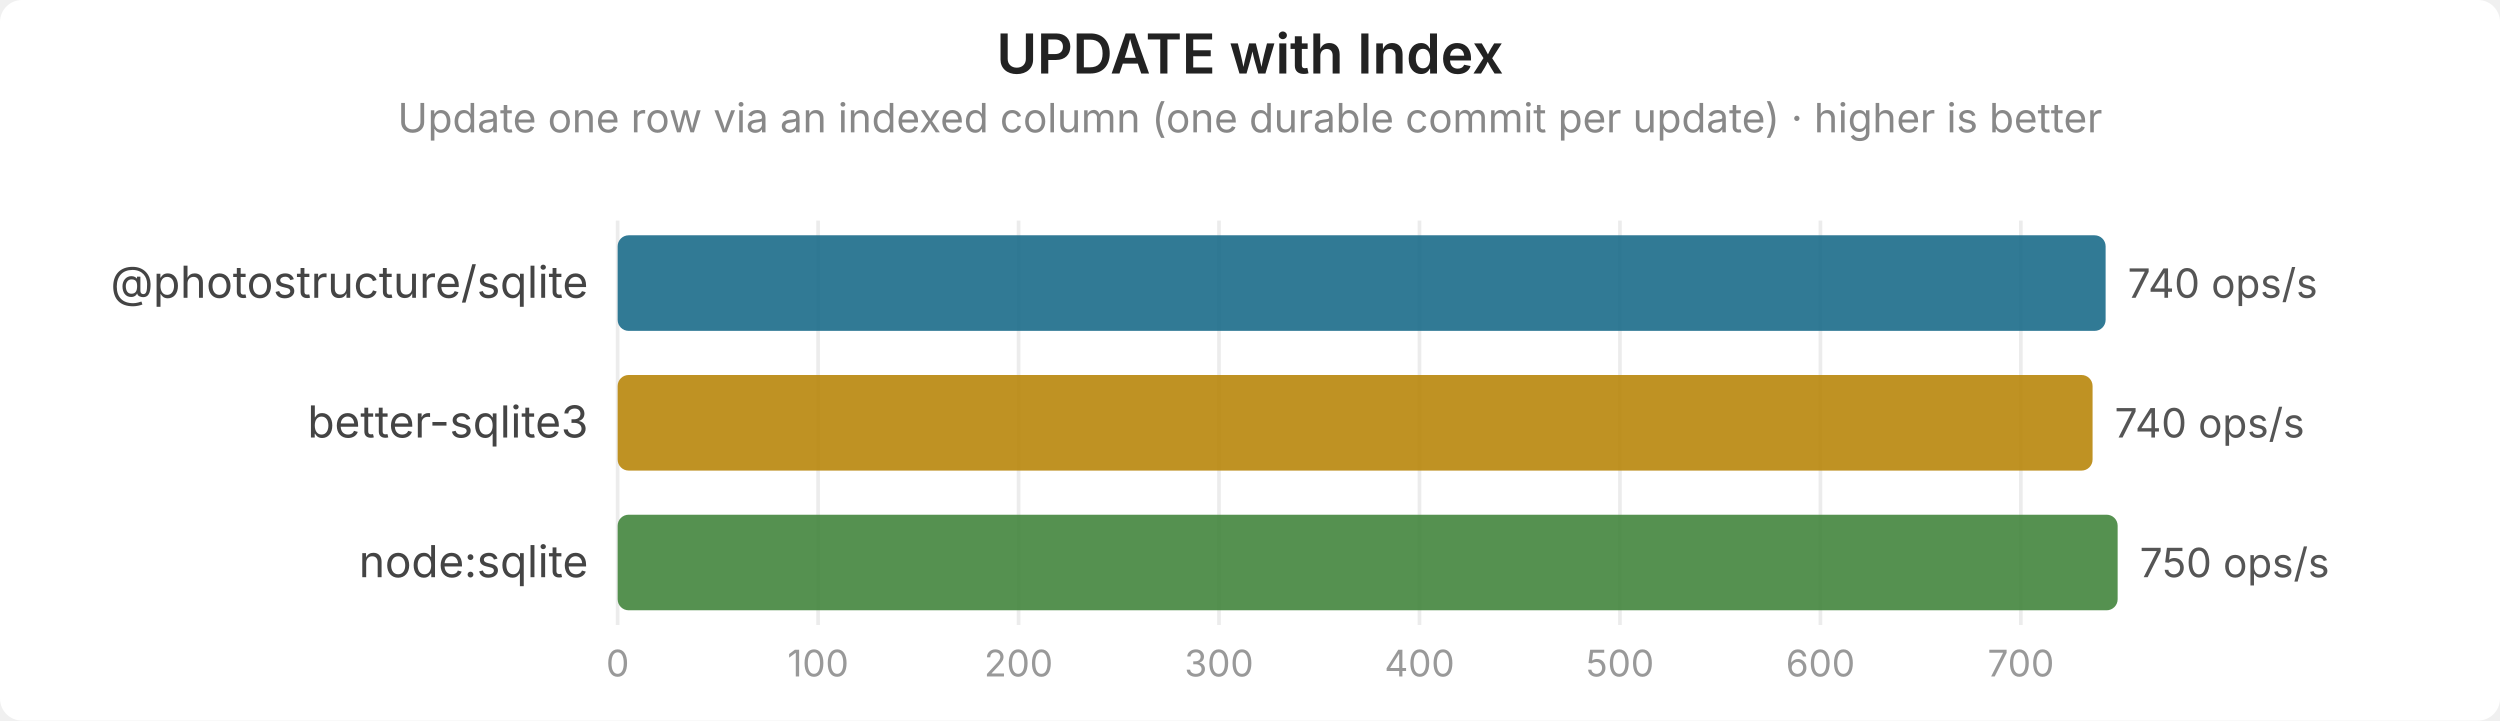
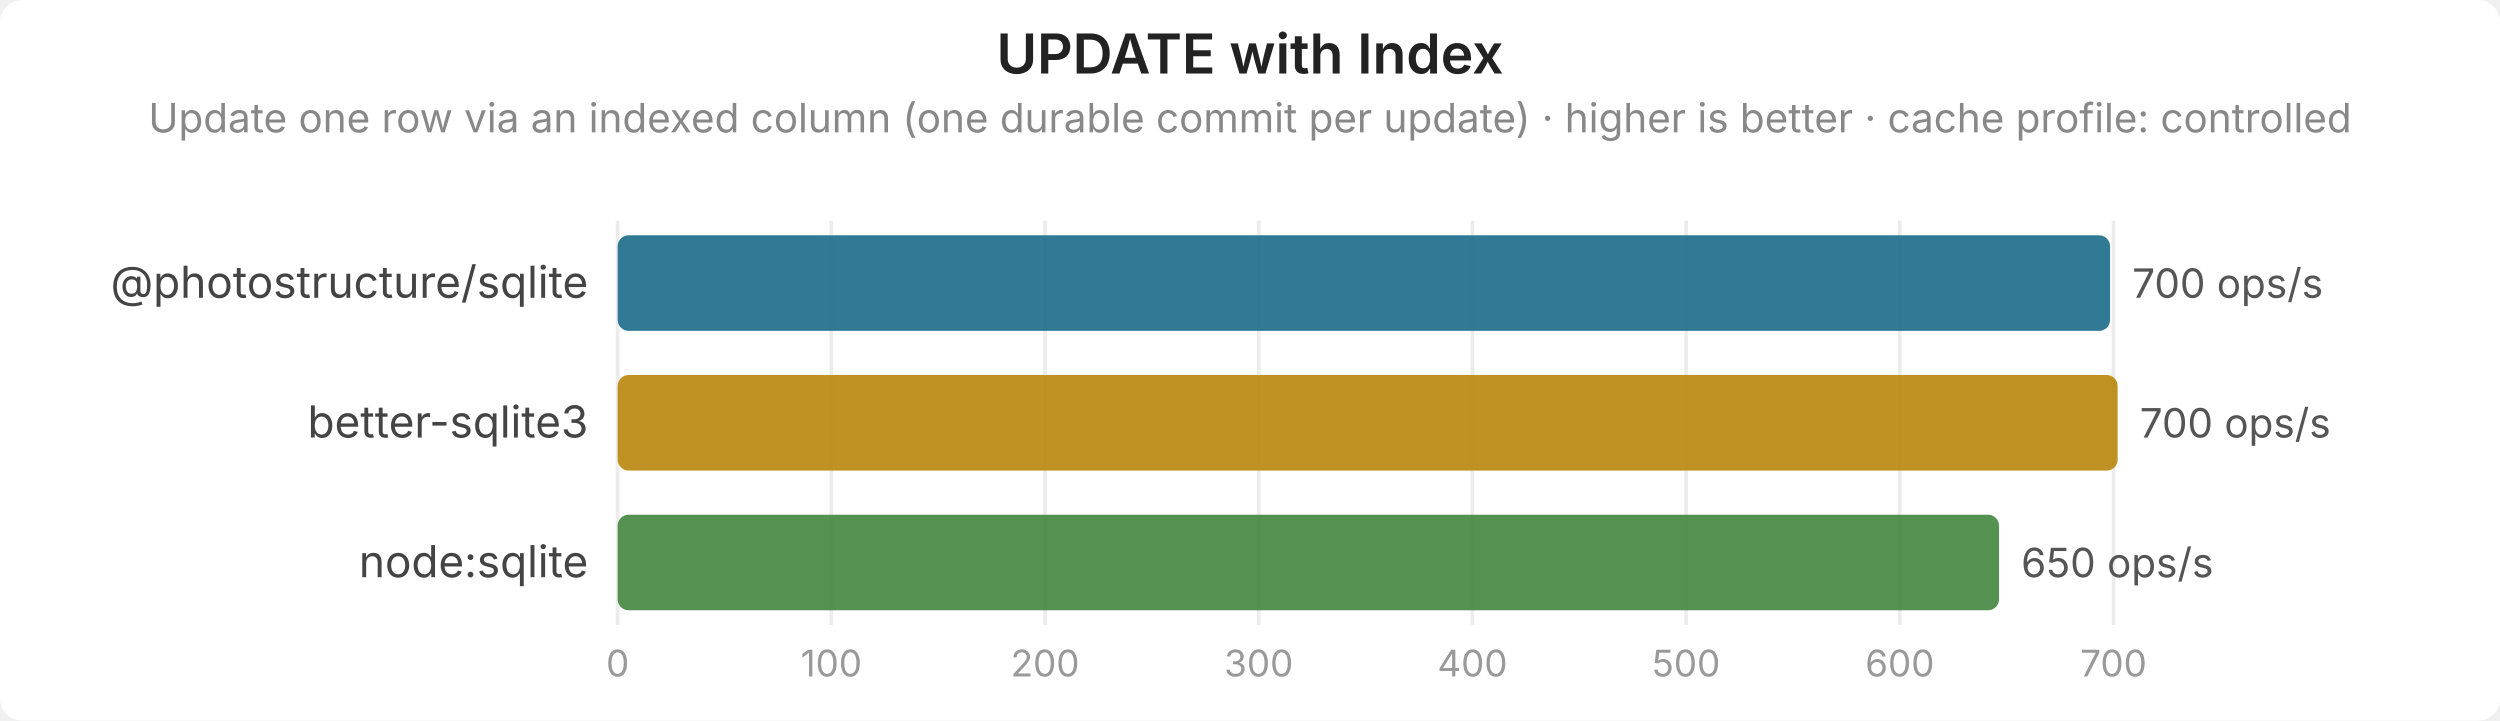
<svg xmlns="http://www.w3.org/2000/svg" viewBox="0 0 680 196" role="img" font-family="system-ui, -apple-system, 'Segoe UI', sans-serif">
  <rect width="680" height="196" fill="#fff" rx="6" />
  <text x="340" y="20" text-anchor="middle" font-size="15" font-weight="600" fill="#222">UPDATE with Index</text>
-   <text x="340" y="36" text-anchor="middle" font-size="11" fill="#888">Update one row via an indexed column (one durable commit per update) · higher is better</text>
+   <text x="340" y="36" text-anchor="middle" font-size="11" fill="#888">Update one row via an indexed column (one durable commit per update) · higher is better · cache profile: controlled</text>
  <line x1="168" y1="60" x2="168" y2="170" stroke="#ececec" stroke-width="1" />
-   <line x1="222.52" y1="60" x2="222.52" y2="170" stroke="#ececec" stroke-width="1" />
-   <line x1="277.05" y1="60" x2="277.05" y2="170" stroke="#ececec" stroke-width="1" />
-   <line x1="331.57" y1="60" x2="331.57" y2="170" stroke="#ececec" stroke-width="1" />
-   <line x1="386.1" y1="60" x2="386.1" y2="170" stroke="#ececec" stroke-width="1" />
-   <line x1="440.62" y1="60" x2="440.62" y2="170" stroke="#ececec" stroke-width="1" />
-   <line x1="495.15" y1="60" x2="495.15" y2="170" stroke="#ececec" stroke-width="1" />
-   <line x1="549.67" y1="60" x2="549.67" y2="170" stroke="#ececec" stroke-width="1" />
+   <line x1="226.12" y1="60" x2="226.12" y2="170" stroke="#ececec" stroke-width="1" />
+   <line x1="284.25" y1="60" x2="284.25" y2="170" stroke="#ececec" stroke-width="1" />
+   <line x1="342.37" y1="60" x2="342.37" y2="170" stroke="#ececec" stroke-width="1" />
+   <line x1="400.5" y1="60" x2="400.5" y2="170" stroke="#ececec" stroke-width="1" />
+   <line x1="458.62" y1="60" x2="458.62" y2="170" stroke="#ececec" stroke-width="1" />
+   <line x1="516.74" y1="60" x2="516.74" y2="170" stroke="#ececec" stroke-width="1" />
+   <line x1="574.87" y1="60" x2="574.87" y2="170" stroke="#ececec" stroke-width="1" />
  <text x="160" y="81" text-anchor="end" font-size="12" fill="#444">@photostructure/sqlite</text>
-   <rect x="168" y="64" width="404.73" height="26" fill="#1B6B8A" rx="3" opacity="0.9" />
-   <text x="578.73" y="81" font-size="11" fill="#555">740 ops/s</text>
+   <rect x="168" y="64" width="405.94" height="26" fill="#1B6B8A" rx="3" opacity="0.9" />
+   <text x="579.94" y="81" font-size="11" fill="#555">700 ops/s</text>
  <text x="160" y="119" text-anchor="end" font-size="12" fill="#444">better-sqlite3</text>
-   <rect x="168" y="102" width="401.18" height="26" fill="#B8860B" rx="3" opacity="0.9" />
-   <text x="575.18" y="119" font-size="11" fill="#555">740 ops/s</text>
+   <rect x="168" y="102" width="408" height="26" fill="#B8860B" rx="3" opacity="0.9" />
+   <text x="582" y="119" font-size="11" fill="#555">700 ops/s</text>
  <text x="160" y="157" text-anchor="end" font-size="12" fill="#444">node:sqlite</text>
-   <rect x="168" y="140" width="408" height="26" fill="#43853D" rx="3" opacity="0.9" />
-   <text x="582" y="157" font-size="11" fill="#555">750 ops/s</text>
+   <rect x="168" y="140" width="375.74" height="26" fill="#43853D" rx="3" opacity="0.9" />
+   <text x="549.74" y="157" font-size="11" fill="#555">650 ops/s</text>
  <text x="168" y="184" text-anchor="middle" font-size="10" fill="#999">0</text>
-   <text x="222.52" y="184" text-anchor="middle" font-size="10" fill="#999">100</text>
-   <text x="277.05" y="184" text-anchor="middle" font-size="10" fill="#999">200</text>
-   <text x="331.57" y="184" text-anchor="middle" font-size="10" fill="#999">300</text>
-   <text x="386.1" y="184" text-anchor="middle" font-size="10" fill="#999">400</text>
-   <text x="440.62" y="184" text-anchor="middle" font-size="10" fill="#999">500</text>
-   <text x="495.15" y="184" text-anchor="middle" font-size="10" fill="#999">600</text>
-   <text x="549.67" y="184" text-anchor="middle" font-size="10" fill="#999">700</text>
+   <text x="226.12" y="184" text-anchor="middle" font-size="10" fill="#999">100</text>
+   <text x="284.25" y="184" text-anchor="middle" font-size="10" fill="#999">200</text>
+   <text x="342.37" y="184" text-anchor="middle" font-size="10" fill="#999">300</text>
+   <text x="400.5" y="184" text-anchor="middle" font-size="10" fill="#999">400</text>
+   <text x="458.62" y="184" text-anchor="middle" font-size="10" fill="#999">500</text>
+   <text x="516.74" y="184" text-anchor="middle" font-size="10" fill="#999">600</text>
+   <text x="574.87" y="184" text-anchor="middle" font-size="10" fill="#999">700</text>
</svg>
